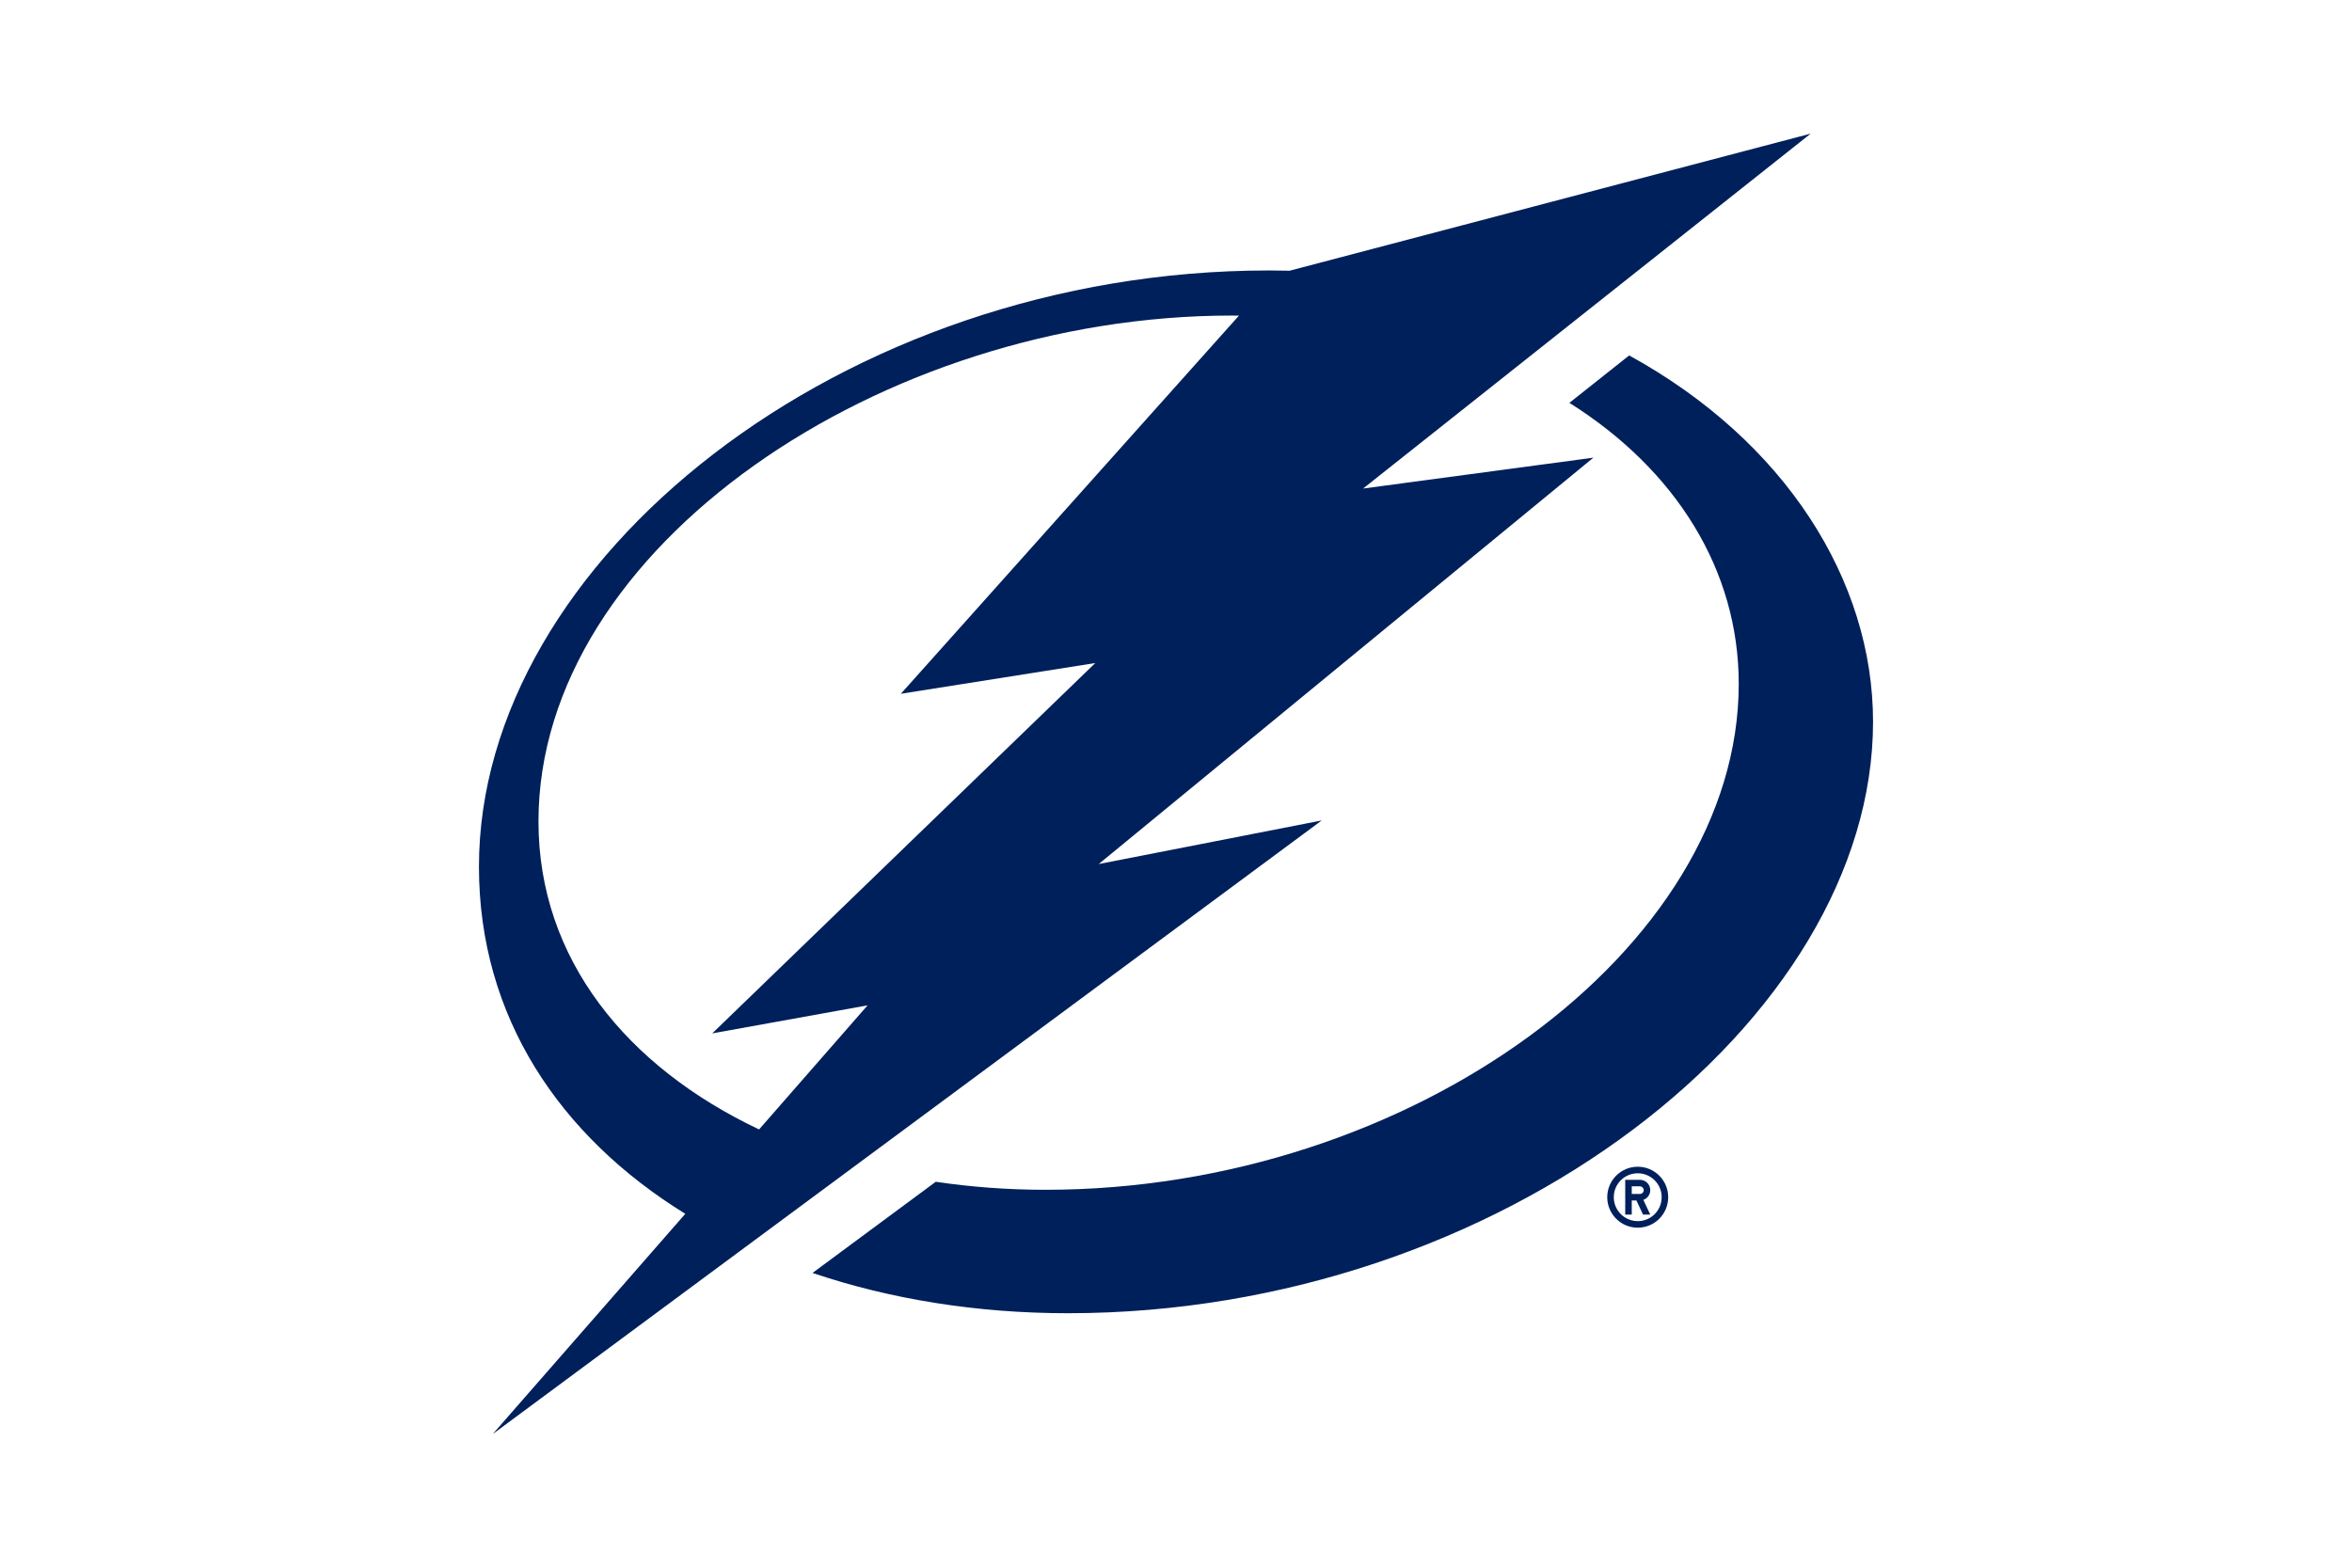
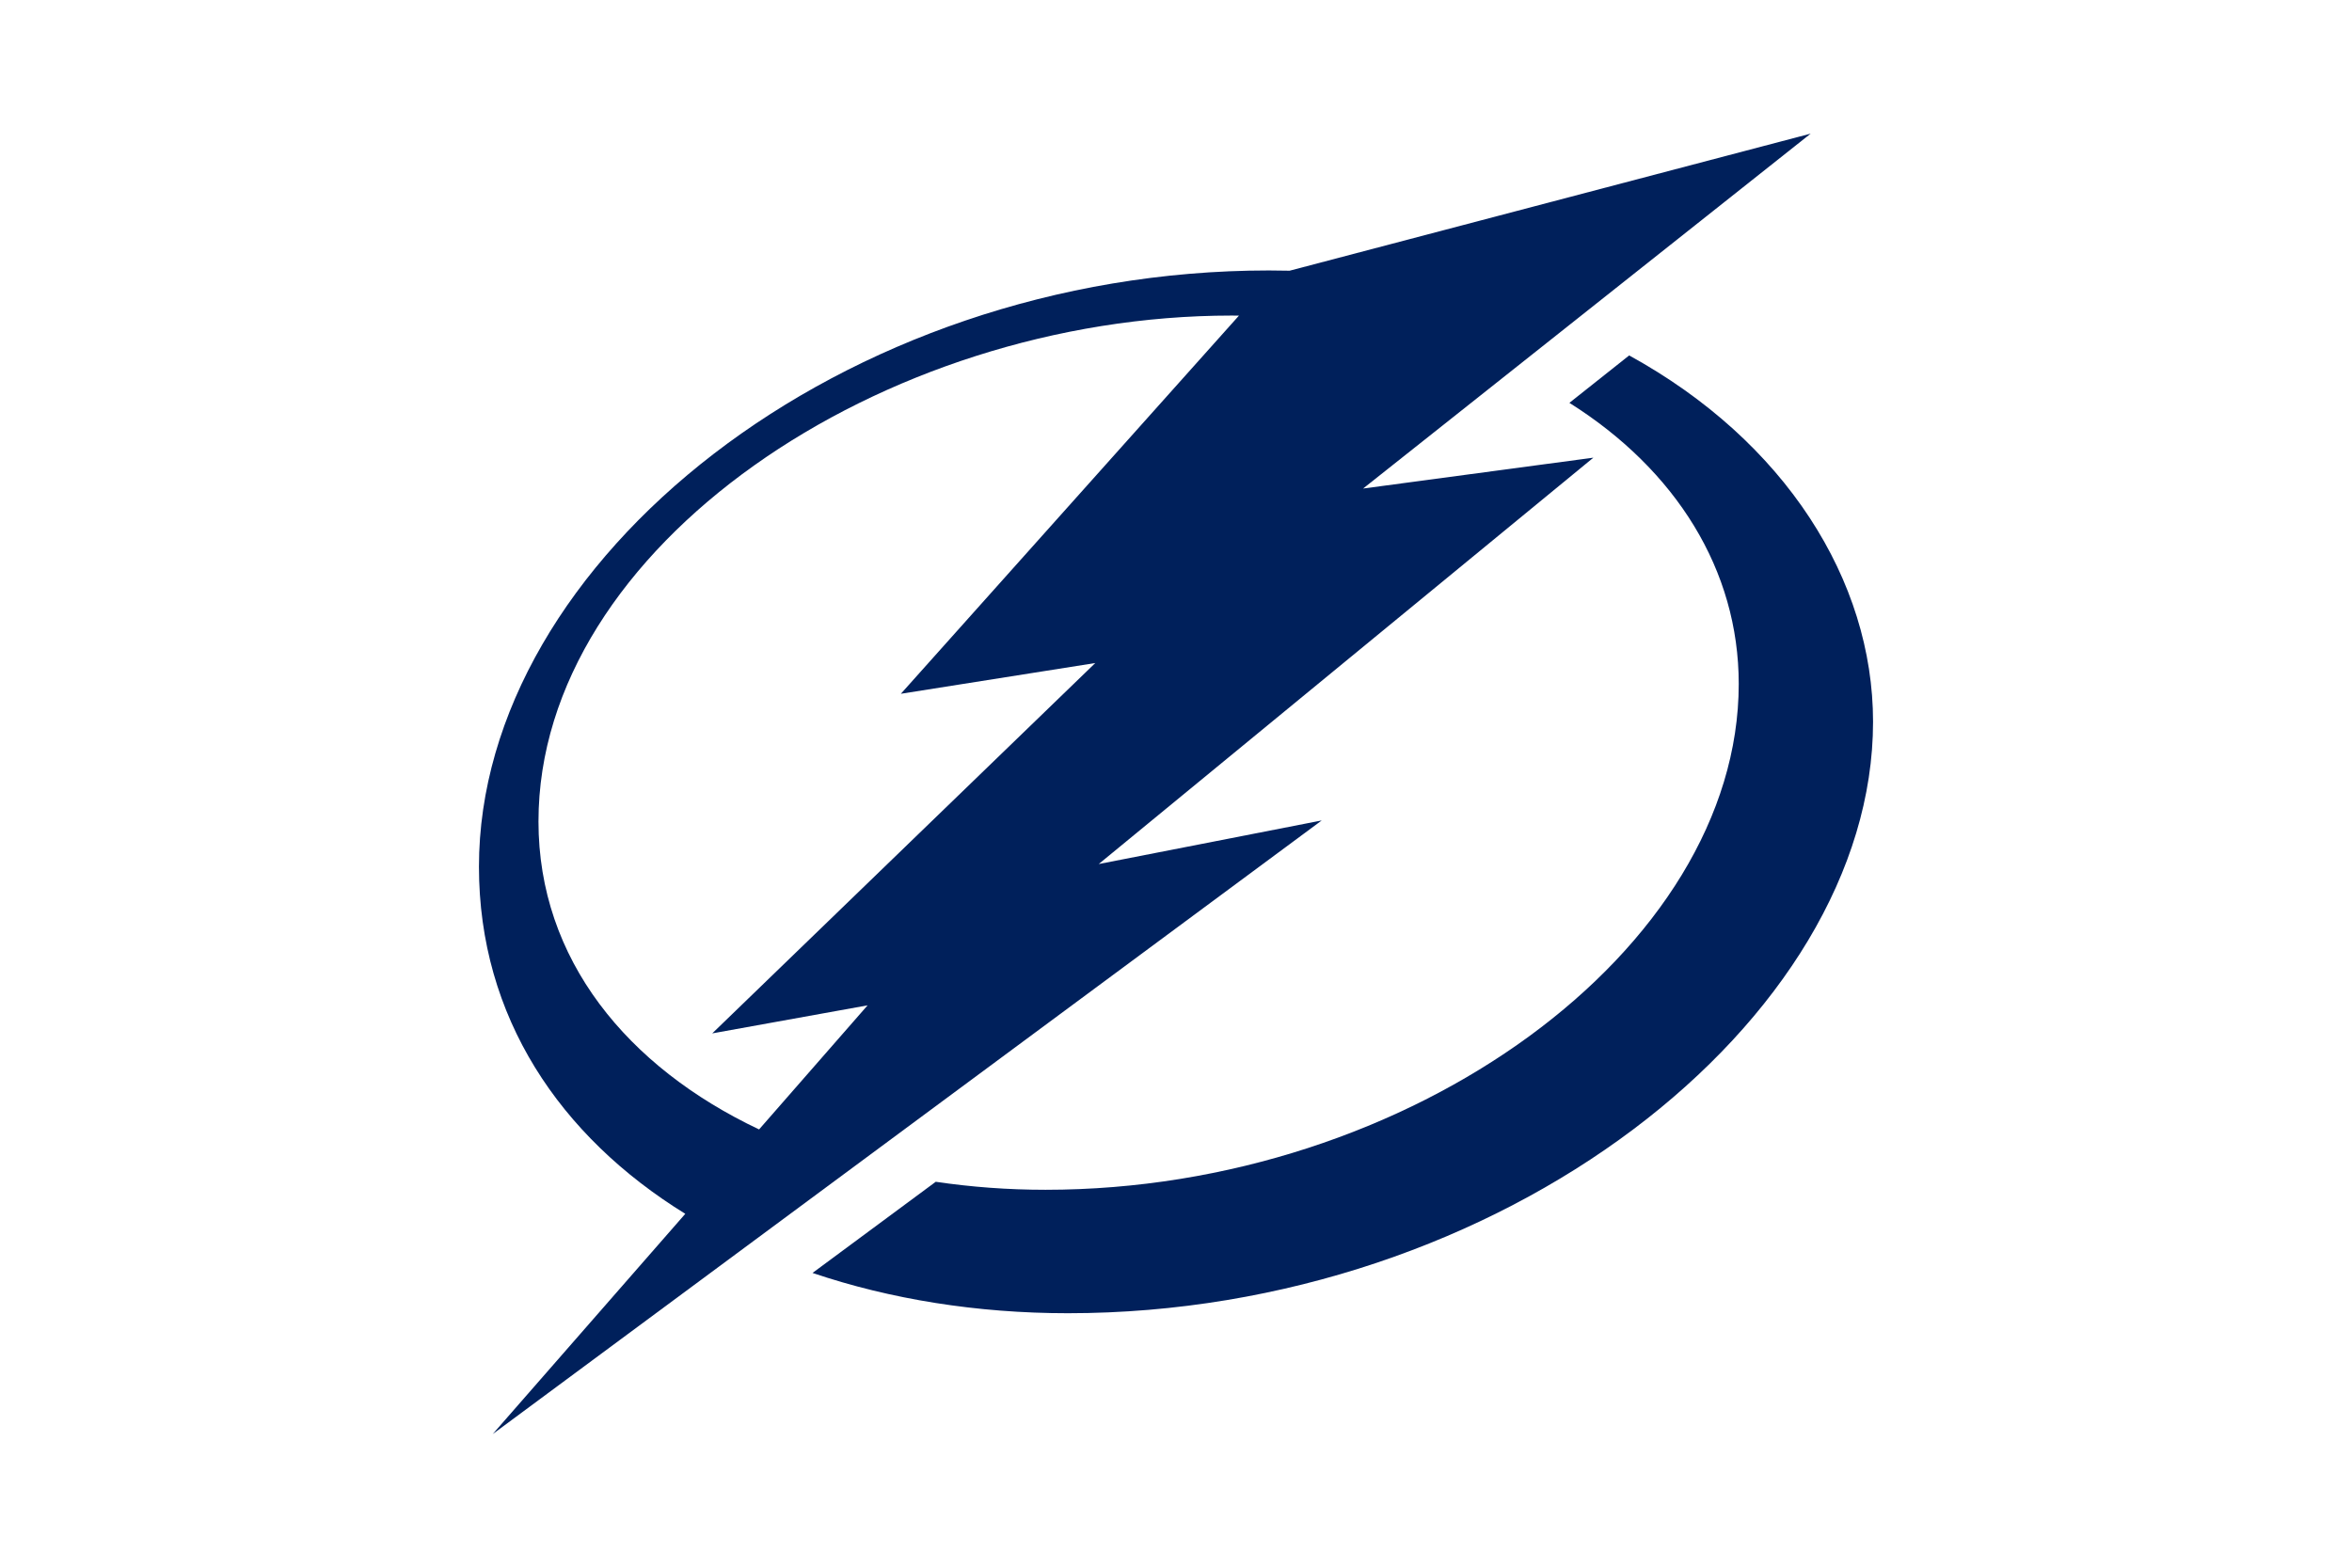
<svg xmlns="http://www.w3.org/2000/svg" viewBox="0 0 960 640">
-   <path fill="#00205b" d="M668.46 476.31c-6.869 0-12.446 5.569-12.446 12.443 0 6.867 5.577 12.444 12.446 12.444s12.439-5.577 12.439-12.443c0-6.875-5.568-12.444-12.439-12.444m0 22.217a9.76 9.76 0 0 1-9.031-6.032 9.8 9.8 0 0 1-.742-3.741c0-5.4 4.368-9.768 9.773-9.768 5.401 0 9.772 4.368 9.772 9.768s-4.371 9.773-9.772 9.773m5.114-12.658a4.22 4.22 0 0 0-2.608-3.896 4.2 4.2 0 0 0-1.615-.32h-5.995v14.204h2.665v-5.77h1.913l2.692 5.77h2.948l-2.812-6.015a4.22 4.22 0 0 0 2.812-3.973Zm-4.223 1.553h-3.33v-3.11h3.33c.857 0 1.557.698 1.557 1.558a1.56 1.56 0 0 1-1.557 1.552" />
  <path fill="#00205b" d="M764.51 294.65c0-57.708-35.875-114.593-99.544-149.548l-24.397 19.359c43.511 27.379 69.119 68.294 69.119 114.726 0 108.376-133.922 206.537-282.959 206.537-15.298 0-30.3-1.12-44.79-3.27l-50.293 37.217c31.756 10.744 67.195 16.447 104.229 16.447 176.923 0 328.635-119.447 328.635-241.468" />
  <path fill="#00205b" d="m539.479 334.945-91.021 17.796 201.896-165.898-93.99 12.6L739.052 54.556l-212.677 55.959a401 401 0 0 0-8.461-.102c-174.292 0-322.424 118.452-322.424 243.424 0 61.316 33.027 110.093 84.217 141.698l-78.593 89.91zm-319.692.41c0-112.064 140.229-206.531 282.962-206.531.986 0 1.959.019 2.945.029L367.7 283.23l79.35-12.55-156.34 151.197 63.408-11.452-44.29 50.66c-53.813-25.484-90.042-69.43-90.042-125.73" />
</svg>
